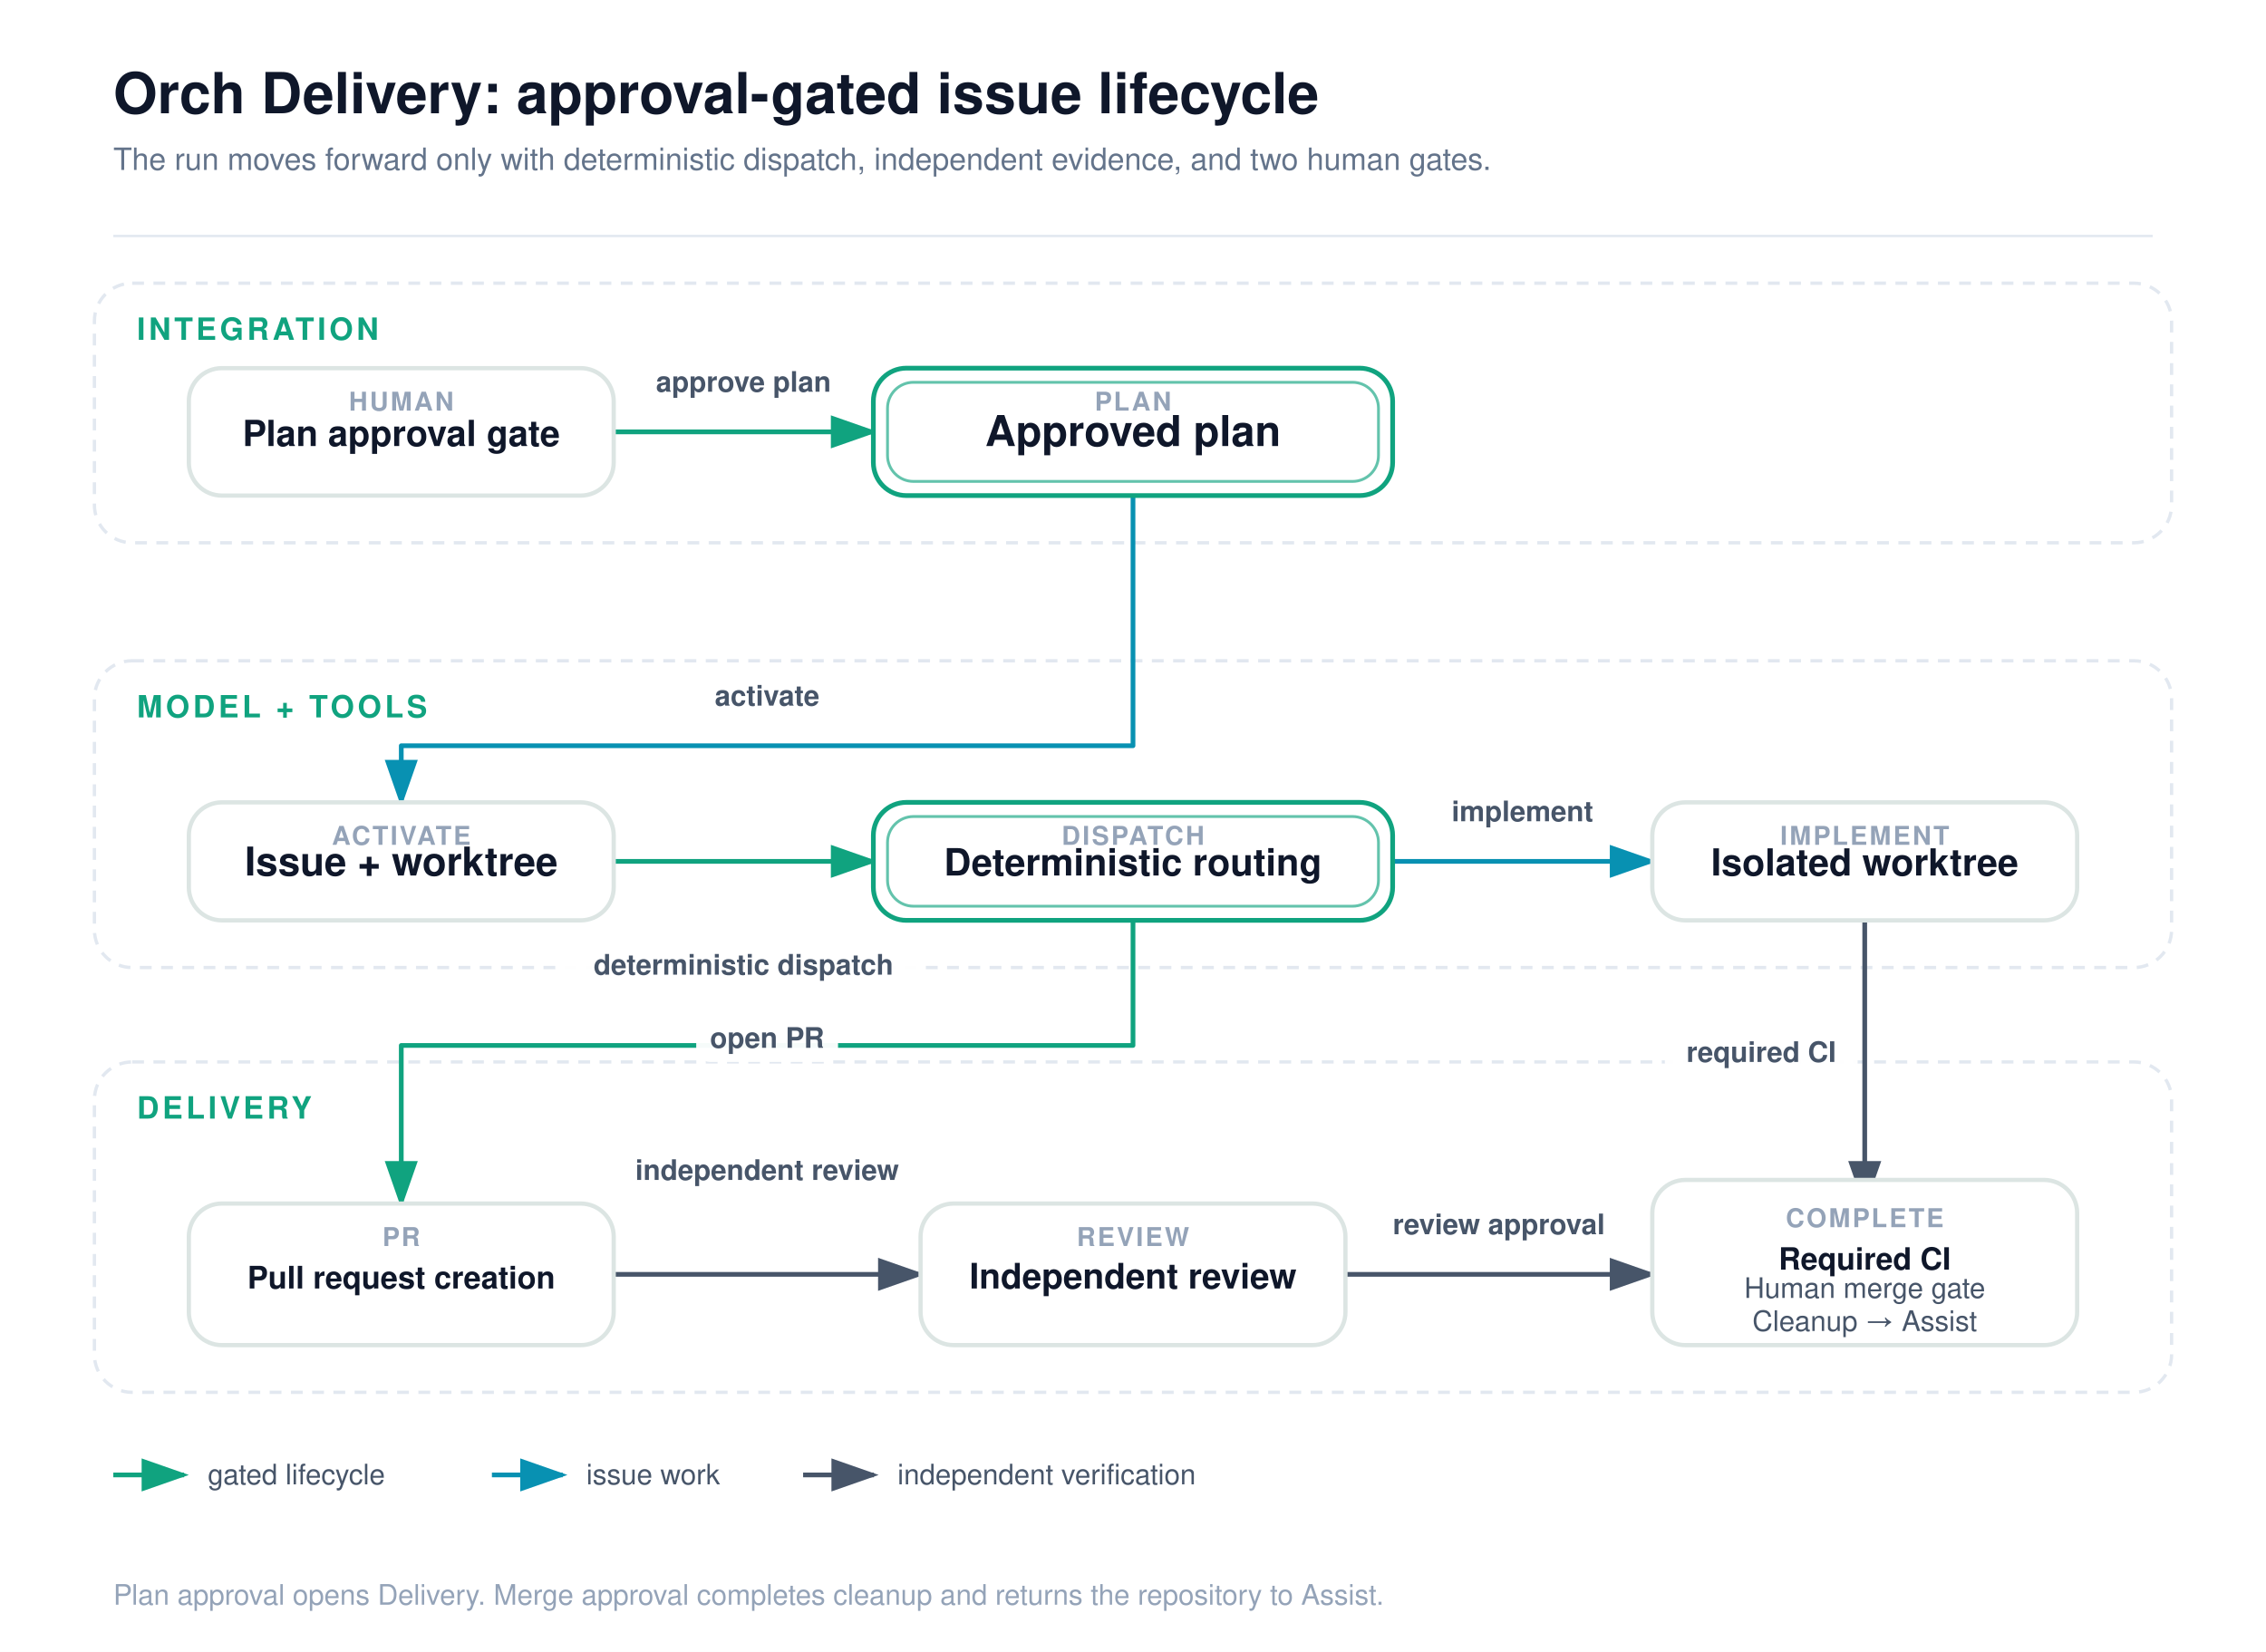
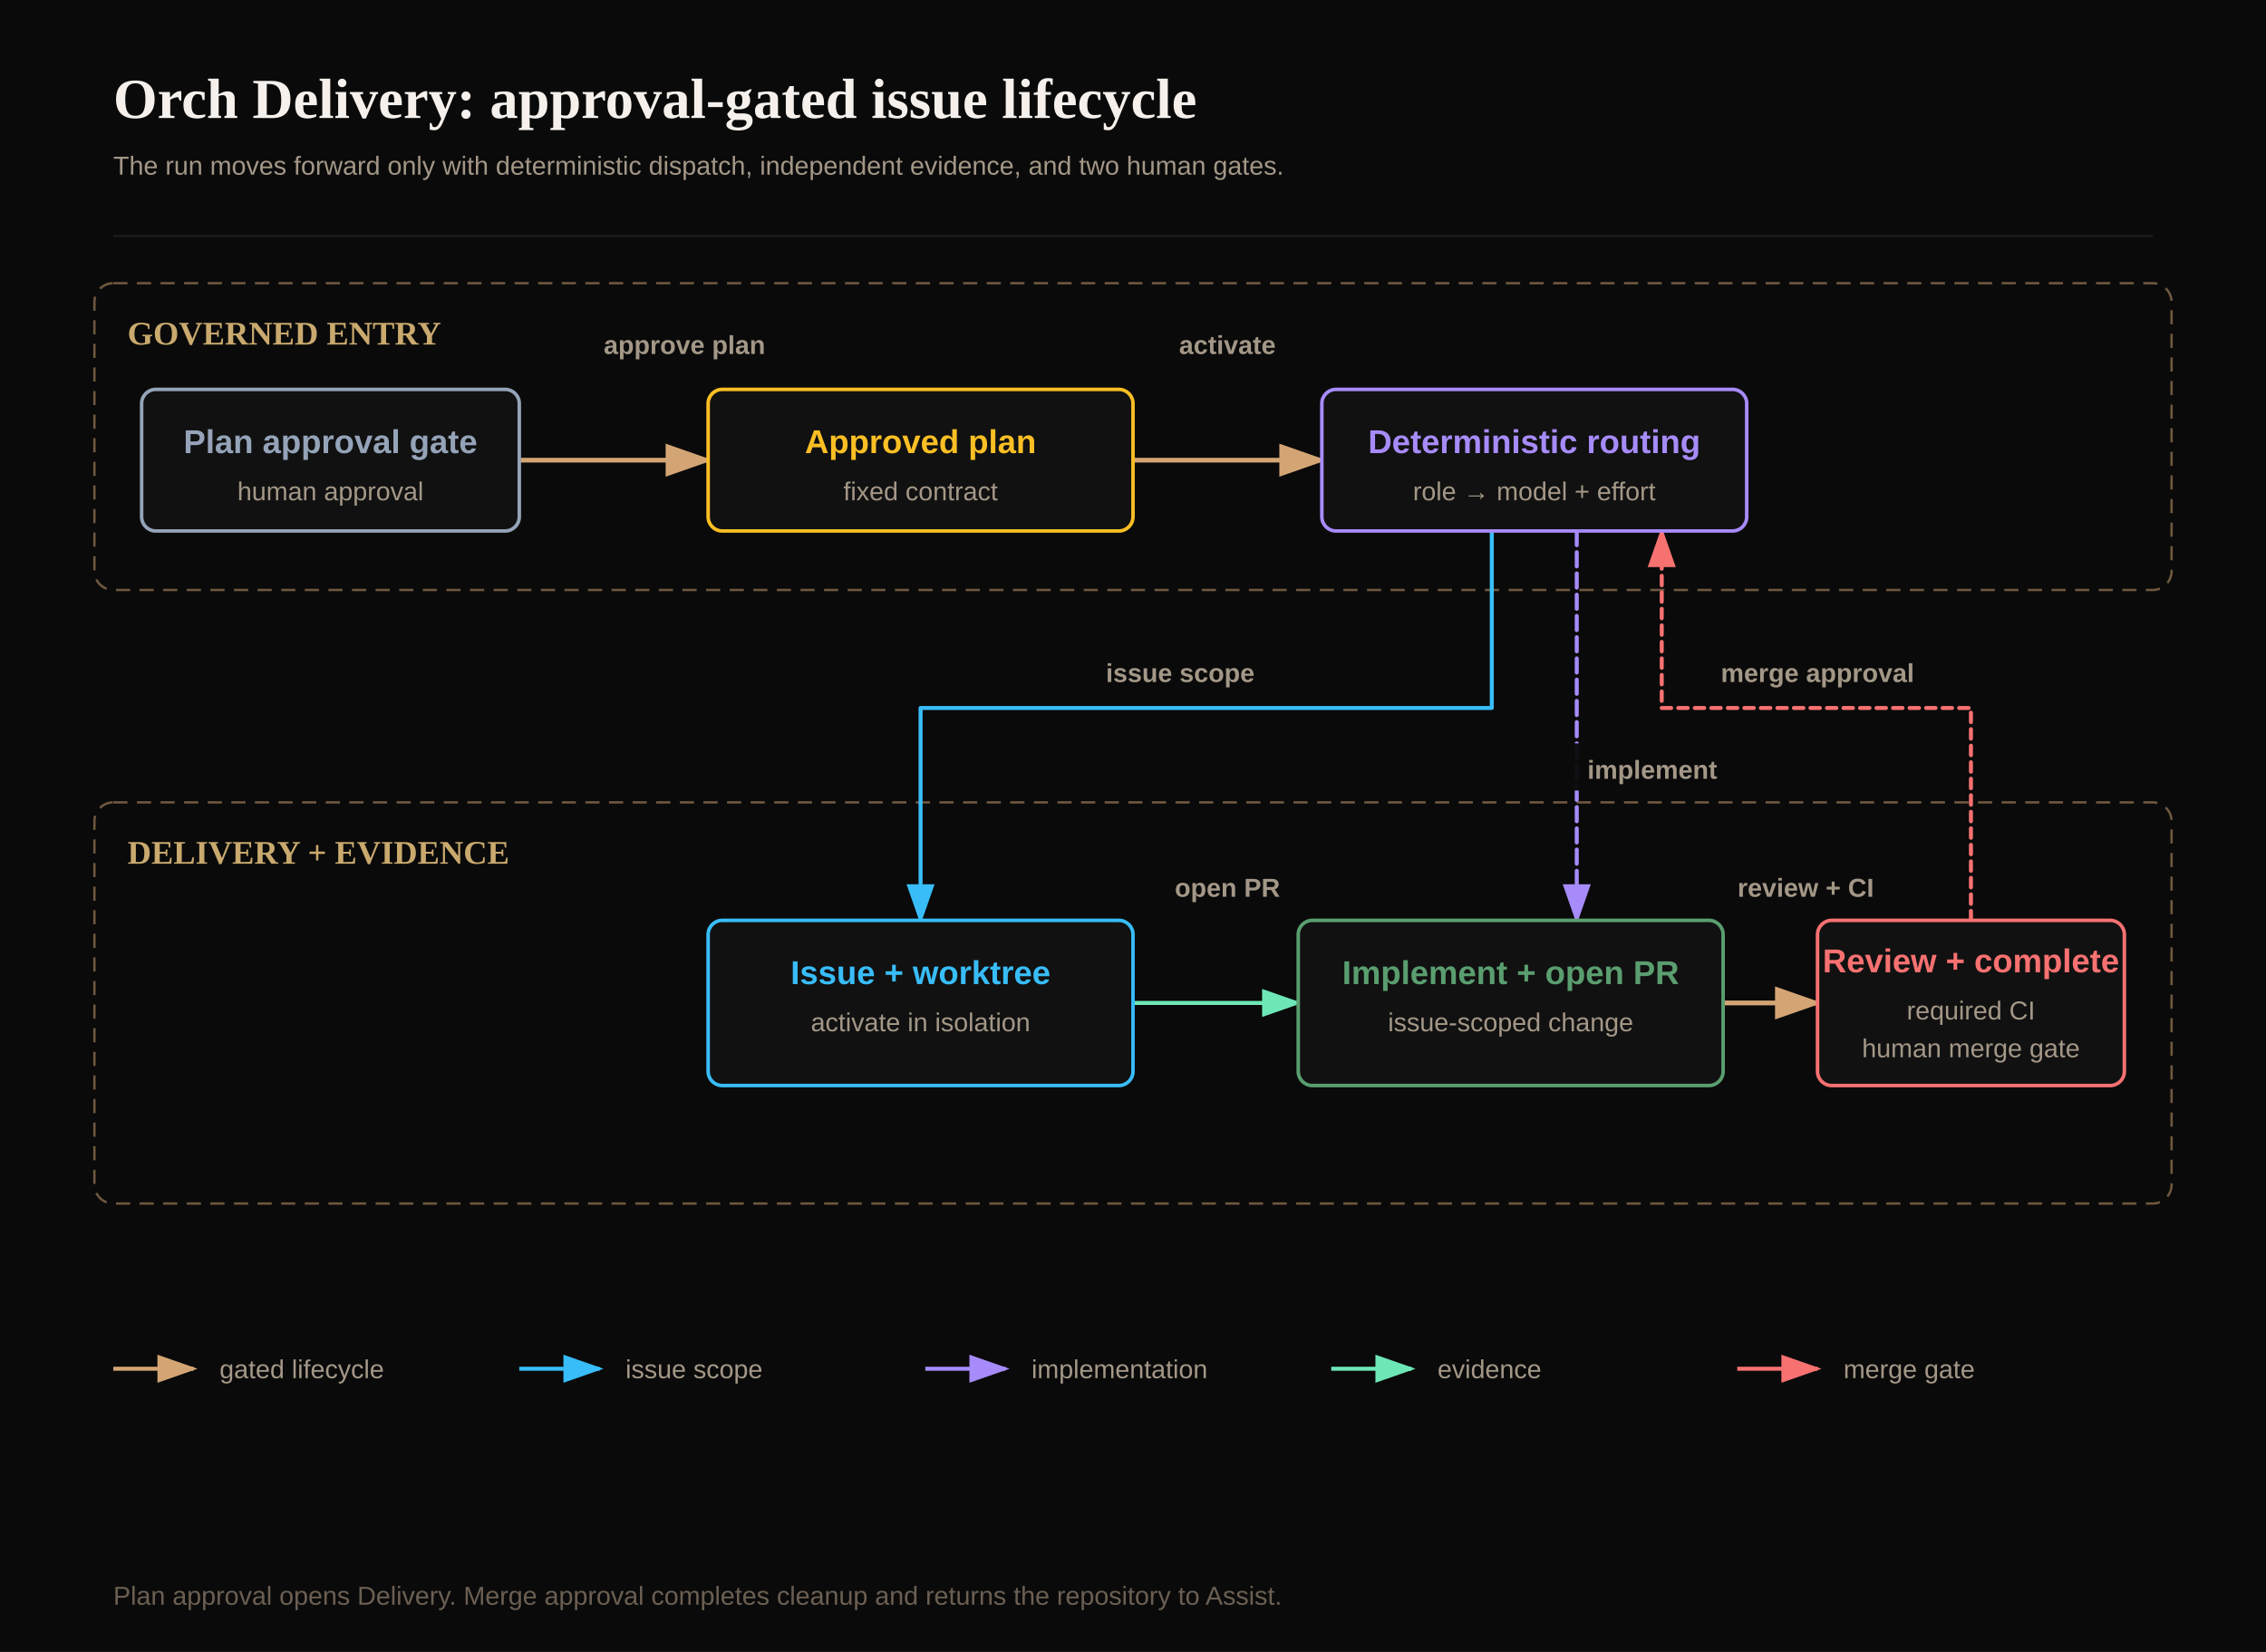
- <svg xmlns="http://www.w3.org/2000/svg" viewBox="0 0 960 700" width="960" height="700" data-generator="fireworks-tech-graph" data-schema-version="1" data-text-metrics="heuristic-v1" data-style-id="7" data-visual-theme="OpenAI" data-diagram-type="architecture" data-motion-scene="token-stream" data-semantic-profile="generic" data-semantic-valid="true" data-quality-profile="showcase" data-max-bends-per-edge="2" data-max-total-bends="8" data-max-route-stretch="1.35" data-max-bridged-crossings="0" data-min-node-gap="40.0" data-min-container-gutter="20.0" data-min-label-clearance="4.0" data-min-segment-length="16.0">
+ <svg xmlns="http://www.w3.org/2000/svg" viewBox="0 0 960 700" width="960" height="700" data-generator="fireworks-tech-graph" data-schema-version="1" data-text-metrics="heuristic-v1" data-style-id="8" data-visual-theme="Dark Luxury" data-diagram-type="architecture" data-semantic-profile="generic" data-semantic-valid="true" data-motion-scene="golden-circuit" data-quality-profile="showcase" data-max-bends-per-edge="2" data-max-total-bends="8" data-max-route-stretch="1.35" data-max-bridged-crossings="0" data-min-node-gap="40" data-min-container-gutter="20" data-min-label-clearance="4" data-min-segment-length="16">
+   <style>
+     text { font-family: -apple-system, "Helvetica Neue", Arial, "PingFang SC", sans-serif; }
+     .title { font-family: Georgia, "Times New Roman", serif; font-size: 24px; font-weight: 700; fill: #f5f0eb; }
+     .section { font-family: Georgia, "Times New Roman", serif; font-size: 14px; font-weight: 700; fill: #c9a96e; }
+     .node { font-size: 14px; font-weight: 600; }
+     .detail { font-size: 11px; fill: #a39787; }
+     .edge-label { font-size: 11px; font-weight: 600; fill: #a39787; }
+     .legend { font-size: 11px; fill: #a39787; }
+     .footnote { font-size: 11px; fill: #6b5f53; }
+   </style>
  <defs>
-     <marker id="arrowA" markerWidth="10" markerHeight="7" refX="9" refY="3.5" orient="auto">
-       <polygon points="0 0, 10 3.5, 0 7" fill="#10a37f" />
+     <marker id="arrow-gold" markerWidth="10" markerHeight="7" refX="9" refY="3.5" orient="auto">
+       <polygon points="0 0,10 3.5,0 7" fill="#d4a574" />
    </marker>
-     <marker id="arrowB" markerWidth="10" markerHeight="7" refX="9" refY="3.5" orient="auto">
-       <polygon points="0 0, 10 3.5, 0 7" fill="#0f766e" />
+     <marker id="arrow-sky" markerWidth="10" markerHeight="7" refX="9" refY="3.5" orient="auto">
+       <polygon points="0 0,10 3.5,0 7" fill="#38bdf8" />
    </marker>
-     <marker id="arrowC" markerWidth="10" markerHeight="7" refX="9" refY="3.5" orient="auto">
-       <polygon points="0 0, 10 3.5, 0 7" fill="#0891b2" />
+     <marker id="arrow-violet" markerWidth="10" markerHeight="7" refX="9" refY="3.5" orient="auto">
+       <polygon points="0 0,10 3.5,0 7" fill="#a78bfa" />
    </marker>
-     <marker id="arrowE" markerWidth="10" markerHeight="7" refX="9" refY="3.5" orient="auto">
-       <polygon points="0 0, 10 3.5, 0 7" fill="#f59e0b" />
+     <marker id="arrow-mint" markerWidth="10" markerHeight="7" refX="9" refY="3.5" orient="auto">
+       <polygon points="0 0,10 3.5,0 7" fill="#6ee7b7" />
    </marker>
-     <marker id="arrowF" markerWidth="10" markerHeight="7" refX="9" refY="3.5" orient="auto">
-       <polygon points="0 0, 10 3.5, 0 7" fill="#64748b" />
+     <marker id="arrow-rose" markerWidth="10" markerHeight="7" refX="9" refY="3.5" orient="auto">
+       <polygon points="0 0,10 3.5,0 7" fill="#f87171" />
    </marker>
-     <marker id="arrowG" markerWidth="10" markerHeight="7" refX="9" refY="3.5" orient="auto">
-       <polygon points="0 0, 10 3.5, 0 7" fill="#475569" />
-     </marker>
-     <marker id="arrowH" markerWidth="10" markerHeight="7" refX="9" refY="3.5" orient="auto">
-       <polygon points="0 0, 10 3.5, 0 7" fill="#94a3b8" />
-     </marker>
-     <style>
-     text { font-family: 'Helvetica Neue', Helvetica, Arial, 'PingFang SC', 'Microsoft YaHei', 'Microsoft JhengHei', 'SimHei', sans-serif; }
-     .title { font-size: 24px; font-weight: 700; fill: #0f172a; }
-     .subtitle { font-size: 13px; font-weight: 500; fill: #64748b; }
-     .section { font-size: 13px; font-weight: 700; fill: #10a37f; letter-spacing: 1.4px; }
-     .section-sub { font-size: 12px; font-weight: 500; fill: #94a3b8; }
-     .node-title { font-weight: 700; fill: #0f172a; }
-     .node-sub { font-size: 12px; font-weight: 500; fill: #475569; }
-     .node-type { font-size: 11px; font-weight: 700; fill: #94a3b8; letter-spacing: 0.08em; }
-     .arrow-label { font-size: 12px; font-weight: 600; fill: #475569; }
-     .legend { font-size: 12px; font-weight: 500; fill: #475569; }
-     .footnote { font-size: 12px; font-weight: 500; fill: #94a3b8; }
-     .metric-label { font-size: 8.5px; font-weight: 700; fill: #94a3b8; text-transform: uppercase; }
-     .metric-value { font-size: 9.5px; font-weight: 700; fill: #0f172a; }
-     </style>
  </defs>
-   <rect data-graph-role="background" width="960.0" height="700.0" fill="#ffffff" />
-   <text x="48.0" y="48" text-anchor="start" class="title">Orch Delivery: approval-gated issue lifecycle</text>
-   <text x="48.0" y="72" text-anchor="start" class="subtitle">The run moves forward only with deterministic dispatch, independent evidence, and two human gates.</text>
-   <line x1="48" y1="100" x2="912.0" y2="100" stroke="#e2e8f0" stroke-width="1" />
-   <g id="entry" data-graph-role="container" data-container-id="entry" data-semantic-role="boundary" data-graph-bounds="40,120,920,230">
-     <rect data-graph-role="container" x="40.0" y="120.0" width="880.0" height="110.0" rx="16.0" fill="none" stroke="#e2e8f0" stroke-width="1.4" stroke-dasharray="5 4" />
-     <text x="58.0" y="144.0" class="section">INTEGRATION</text>
-     <rect id="entry-header" data-graph-role="reserved" data-reserved-kind="container-header" x="48" y="126" width="106.18" height="30" fill="none" stroke="none" />
+   <rect width="960" height="700" fill="#0a0a0a" data-graph-role="background" />
+   <text x="48" y="50" class="title">Orch Delivery: approval-gated issue lifecycle</text>
+   <text x="48" y="74" class="detail">The run moves forward only with deterministic dispatch, independent evidence, and two human gates.</text>
+   <line x1="48" y1="100" x2="912" y2="100" stroke="#1a1a1a" stroke-width="1" />
+   <rect id="upper" x="40" y="120" width="880" height="130" rx="8" fill="none" stroke="#d4a574" stroke-width="1" stroke-dasharray="6 4" opacity="0.5" data-graph-role="container" data-container-id="upper" data-semantic-role="boundary" data-graph-bounds="40,120,920,250" />
+   <rect id="upper-header" x="48" y="126" width="190" height="30" fill="none" stroke="none" data-graph-role="reserved" data-reserved-kind="container-header" />
+   <text x="54" y="146" class="section">GOVERNED ENTRY</text>
+   <rect id="lower" x="40" y="340" width="880" height="170" rx="8" fill="none" stroke="#d4a574" stroke-width="1" stroke-dasharray="6 4" opacity="0.5" data-graph-role="container" data-container-id="lower" data-semantic-role="boundary" data-graph-bounds="40,340,920,510" />
+   <rect id="lower-header" x="48" y="346" width="220" height="30" fill="none" stroke="none" data-graph-role="reserved" data-reserved-kind="container-header" />
+   <text x="54" y="366" class="section">DELIVERY + EVIDENCE</text>
+   <path id="request" data-graph-role="edge" data-edge-id="request" data-source="n1" data-target="n2" data-edge-kind="flow" data-flow="primary" data-motion-role="primary" data-motion-stage="1" data-motion-order="0" data-bends="0" data-route-stretch="1" data-critical="false" d="M 220 195 H 300" fill="none" stroke="#d4a574" stroke-width="2" stroke-linecap="round" stroke-linejoin="round" marker-end="url(#arrow-gold)" />
+   <path id="dispatch" data-graph-role="edge" data-edge-id="dispatch" data-source="n2" data-target="n3" data-edge-kind="flow" data-flow="primary" data-motion-role="primary" data-motion-stage="2" data-motion-order="0" data-bends="0" data-route-stretch="1" data-critical="false" d="M 480 195 H 560" fill="none" stroke="#d4a574" stroke-width="2" stroke-linecap="round" stroke-linejoin="round" marker-end="url(#arrow-gold)" />
+   <path id="context" data-graph-role="edge" data-edge-id="context" data-source="n3" data-target="n4" data-edge-kind="flow" data-flow="read" data-motion-role="memory-read" data-motion-stage="3" data-motion-order="0" data-bends="2" data-route-stretch="1" data-critical="false" d="M 632 225 V 300 H 390 V 390" fill="none" stroke="#38bdf8" stroke-width="1.7" stroke-linecap="round" stroke-linejoin="round" marker-end="url(#arrow-sky)" />
+   <path id="tool-call" data-graph-role="edge" data-edge-id="tool-call" data-source="n3" data-target="n5" data-edge-kind="dependency" data-flow="dependency" data-motion-role="tool-call" data-motion-stage="3" data-motion-order="1" data-bends="0" data-route-stretch="1" data-critical="false" d="M 668 225 V 390" fill="none" stroke="#a78bfa" stroke-width="1.7" stroke-linecap="round" stroke-linejoin="round" stroke-dasharray="6 3" marker-end="url(#arrow-violet)" />
+   <path id="data" data-graph-role="edge" data-edge-id="data" data-source="n4" data-target="n5" data-edge-kind="flow" data-flow="data" data-motion-role="data" data-motion-stage="4" data-motion-order="0" data-bends="0" data-route-stretch="1" data-critical="false" d="M 480 425 H 550" fill="none" stroke="#6ee7b7" stroke-width="1.7" stroke-linecap="round" stroke-linejoin="round" marker-end="url(#arrow-mint)" />
+   <path id="trace" data-graph-role="edge" data-edge-id="trace" data-source="n5" data-target="n6" data-edge-kind="telemetry" data-flow="primary" data-motion-role="trace" data-motion-stage="5" data-motion-order="0" data-bends="0" data-route-stretch="1" data-critical="false" d="M 730 425 H 770" fill="none" stroke="#d4a574" stroke-width="2" stroke-linecap="round" stroke-linejoin="round" marker-end="url(#arrow-gold)" />
+   <path id="feedback" data-graph-role="edge" data-edge-id="feedback" data-source="n6" data-target="n3" data-edge-kind="feedback" data-flow="feedback" data-motion-role="feedback" data-motion-stage="6" data-motion-order="0" data-bends="2" data-route-stretch="1" data-critical="false" d="M 835 390 V 300 H 704 V 225" fill="none" stroke="#f87171" stroke-width="1.7" stroke-linecap="round" stroke-linejoin="round" stroke-dasharray="4 3" marker-end="url(#arrow-rose)" />
+   <g id="node-n1" data-graph-role="node" data-node-id="n1" data-semantic-role="client" data-graph-bounds="60,165,220,225">
+     <rect x="60" y="165" width="160" height="60" rx="6" fill="#111111" stroke="#94a3b8" stroke-width="1.5" />
+     <text x="140" y="192" text-anchor="middle" class="node" fill="#94a3b8">Plan approval gate</text>
+     <text x="140" y="212" text-anchor="middle" class="detail">human approval</text>
  </g>
-   <g id="runtime" data-graph-role="container" data-container-id="runtime" data-semantic-role="boundary" data-graph-bounds="40,280,920,410">
-     <rect data-graph-role="container" x="40.0" y="280.0" width="880.0" height="130.0" rx="16.0" fill="none" stroke="#e2e8f0" stroke-width="1.4" stroke-dasharray="5 4" />
-     <text x="58.0" y="304.0" class="section">MODEL + TOOLS</text>
-     <rect id="runtime-header" data-graph-role="reserved" data-reserved-kind="container-header" x="48" y="286" width="125.42" height="30" fill="none" stroke="none" />
+   <g id="node-n2" data-graph-role="node" data-node-id="n2" data-semantic-role="gateway" data-graph-bounds="300,165,480,225">
+     <rect x="300" y="165" width="180" height="60" rx="6" fill="#111111" stroke="#fbbf24" stroke-width="1.5" />
+     <text x="390" y="192" text-anchor="middle" class="node" fill="#fbbf24">Approved plan</text>
+     <text x="390" y="212" text-anchor="middle" class="detail">fixed contract</text>
  </g>
-   <g id="delivery" data-graph-role="container" data-container-id="delivery" data-semantic-role="boundary" data-graph-bounds="40,450,920,590">
-     <rect data-graph-role="container" x="40.0" y="450.0" width="880.0" height="140.0" rx="16.0" fill="none" stroke="#e2e8f0" stroke-width="1.4" stroke-dasharray="5 4" />
-     <text x="58.0" y="474.0" class="section">DELIVERY</text>
-     <rect id="delivery-header" data-graph-role="reserved" data-reserved-kind="container-header" x="48" y="456" width="86.94" height="30" fill="none" stroke="none" />
+   <g id="node-n3" data-graph-role="node" data-node-id="n3" data-semantic-role="agent-runtime" data-graph-bounds="560,165,740,225">
+     <rect x="560" y="165" width="180" height="60" rx="6" fill="#111111" stroke="#a78bfa" stroke-width="1.5" />
+     <text x="650" y="192" text-anchor="middle" class="node" fill="#a78bfa">Deterministic routing</text>
+     <text x="650" y="212" text-anchor="middle" class="detail">role → model + effort</text>
  </g>
-   <path id="connect" data-graph-role="edge" data-edge-id="connect" data-source="app" data-target="sdk" data-edge-kind="flow" data-topic-id="" data-flow="control" data-motion-role="connect" data-motion-stage="1" data-motion-order="0" data-protocol="" data-via="" data-critical-path-id="" data-critical-hop="" data-critical-hops="" data-critical="false" data-bends="0" data-route-stretch="1.0" data-bridges="" d="M 260,183 L 370,183" fill="none" stroke="#10a37f" stroke-width="2.0" stroke-linecap="round" stroke-linejoin="round" marker-end="url(#arrowA)" />
-   <path id="prepare" data-graph-role="edge" data-edge-id="prepare" data-source="sdk" data-target="prompt" data-edge-kind="flow" data-topic-id="" data-flow="read" data-motion-role="prepare" data-motion-stage="2" data-motion-order="0" data-protocol="" data-via="" data-critical-path-id="" data-critical-hop="" data-critical-hops="" data-critical="false" data-bends="2" data-route-stretch="1.0" data-bridges="" d="M 480,210 L 480,316 L 170,316 L 170,340" fill="none" stroke="#0891b2" stroke-width="2.0" stroke-linecap="round" stroke-linejoin="round" marker-end="url(#arrowC)" />
-   <path id="invoke" data-graph-role="edge" data-edge-id="invoke" data-source="prompt" data-target="model" data-edge-kind="flow" data-topic-id="" data-flow="control" data-motion-role="invoke" data-motion-stage="3" data-motion-order="0" data-protocol="" data-via="" data-critical-path-id="" data-critical-hop="" data-critical-hops="" data-critical="false" data-bends="0" data-route-stretch="1.0" data-bridges="" d="M 260,365 L 370,365" fill="none" stroke="#10a37f" stroke-width="2.0" stroke-linecap="round" stroke-linejoin="round" marker-end="url(#arrowA)" />
-   <path id="tool-call" data-graph-role="edge" data-edge-id="tool-call" data-source="model" data-target="tools" data-edge-kind="flow" data-topic-id="" data-flow="read" data-motion-role="tool-call" data-motion-stage="4" data-motion-order="0" data-protocol="" data-via="" data-critical-path-id="" data-critical-hop="" data-critical-hops="" data-critical="false" data-bends="0" data-route-stretch="1.0" data-bridges="" d="M 590,365 L 700,365" fill="none" stroke="#0891b2" stroke-width="2.0" stroke-linecap="round" stroke-linejoin="round" marker-end="url(#arrowC)" />
-   <path id="stream" data-graph-role="edge" data-edge-id="stream" data-source="model" data-target="formatter" data-edge-kind="flow" data-topic-id="" data-flow="control" data-motion-role="token-stream" data-motion-stage="4" data-motion-order="1" data-protocol="" data-via="" data-critical-path-id="" data-critical-hop="" data-critical-hops="" data-critical="false" data-bends="2" data-route-stretch="1.0" data-bridges="" d="M 480,390 L 480,443 L 170,443 L 170,510" fill="none" stroke="#10a37f" stroke-width="2.0" stroke-linecap="round" stroke-linejoin="round" marker-end="url(#arrowA)" />
-   <path id="measure" data-graph-role="edge" data-edge-id="measure" data-source="formatter" data-target="observability" data-edge-kind="flow" data-topic-id="" data-flow="feedback" data-motion-role="measure" data-motion-stage="5" data-motion-order="1" data-protocol="" data-via="" data-critical-path-id="" data-critical-hop="" data-critical-hops="" data-critical="false" data-bends="0" data-route-stretch="1.0" data-bridges="" d="M 260,540 L 390,540" fill="none" stroke="#475569" stroke-width="2.0" stroke-linecap="round" stroke-linejoin="round" marker-end="url(#arrowG)" />
-   <path id="govern" data-graph-role="edge" data-edge-id="govern" data-source="tools" data-target="release" data-edge-kind="flow" data-topic-id="" data-flow="feedback" data-motion-role="govern" data-motion-stage="5" data-motion-order="0" data-protocol="" data-via="" data-critical-path-id="" data-critical-hop="" data-critical-hops="" data-critical="false" data-bends="0" data-route-stretch="1.0" data-bridges="" d="M 790,390 L 790,510" fill="none" stroke="#475569" stroke-width="2.0" stroke-linecap="round" stroke-linejoin="round" marker-end="url(#arrowG)" />
-   <path id="promote" data-graph-role="edge" data-edge-id="promote" data-source="observability" data-target="release" data-edge-kind="flow" data-topic-id="" data-flow="feedback" data-motion-role="promote" data-motion-stage="6" data-motion-order="0" data-protocol="" data-via="" data-critical-path-id="" data-critical-hop="" data-critical-hops="" data-critical="false" data-bends="0" data-route-stretch="1.0" data-bridges="" d="M 570,540 L 700,540" fill="none" stroke="#475569" stroke-width="2.0" stroke-linecap="round" stroke-linejoin="round" marker-end="url(#arrowG)" />
-   <g id="node-app" data-graph-role="node" data-node-id="app" data-semantic-role="rect" data-motion-role="" data-motion-stage="" data-motion-order="" data-parent="" data-deployment-id="" data-topic-id="" data-span-id="" data-station-order="" data-status="" data-start-ms="" data-duration-ms="" data-parent-span="" data-graph-bounds="80,156,260,210">
-     <rect x="80.0" y="156.0" width="180.0" height="54.0" rx="14.0" fill="#ffffff" stroke="#dce5e3" stroke-width="1.8" />
-     <text x="170.0" y="174.0" text-anchor="middle" class="node-type">HUMAN</text>
-     <text x="170.0" y="189.0" text-anchor="middle" class="node-title" font-size="15.23">Plan approval gate</text>
+   <g id="node-n4" data-graph-role="node" data-node-id="n4" data-semantic-role="memory" data-graph-bounds="300,390,480,460">
+     <rect x="300" y="390" width="180" height="70" rx="6" fill="#111111" stroke="#38bdf8" stroke-width="1.5" />
+     <text x="390" y="417" text-anchor="middle" class="node" fill="#38bdf8">Issue + worktree</text>
+     <text x="390" y="437" text-anchor="middle" class="detail">activate in isolation</text>
  </g>
-   <g id="node-sdk" data-graph-role="node" data-node-id="sdk" data-semantic-role="double_rect" data-motion-role="" data-motion-stage="" data-motion-order="" data-parent="" data-deployment-id="" data-topic-id="" data-span-id="" data-station-order="" data-status="" data-start-ms="" data-duration-ms="" data-parent-span="" data-graph-bounds="370,156,590,210">
-     <rect x="370.0" y="156.0" width="220.0" height="54.0" rx="14.0" fill="#ffffff" stroke="#10a37f" stroke-width="2.0" />
-     <rect x="376.0" y="162.0" width="208.0" height="42.0" rx="11.0" fill="none" stroke="#10a37f" stroke-width="1.2" opacity="0.65" />
-     <text x="480.0" y="174.0" text-anchor="middle" class="node-type">PLAN</text>
-     <text x="480.0" y="189.0" text-anchor="middle" class="node-title" font-size="18.0">Approved plan</text>
+   <g id="node-n5" data-graph-role="node" data-node-id="n5" data-semantic-role="tool-runtime" data-graph-bounds="550,390,730,460">
+     <rect x="550" y="390" width="180" height="70" rx="6" fill="#111111" stroke="#5a9e6f" stroke-width="1.5" />
+     <text x="640" y="417" text-anchor="middle" class="node" fill="#5a9e6f">Implement + open PR</text>
+     <text x="640" y="437" text-anchor="middle" class="detail">issue-scoped change</text>
  </g>
-   <g id="node-prompt" data-graph-role="node" data-node-id="prompt" data-semantic-role="rect" data-motion-role="" data-motion-stage="" data-motion-order="" data-parent="" data-deployment-id="" data-topic-id="" data-span-id="" data-station-order="" data-status="" data-start-ms="" data-duration-ms="" data-parent-span="" data-graph-bounds="80,340,260,390">
-     <rect x="80.0" y="340.0" width="180.0" height="50.0" rx="14.0" fill="#ffffff" stroke="#dce5e3" stroke-width="1.8" />
-     <text x="170.0" y="358.0" text-anchor="middle" class="node-type">ACTIVATE</text>
-     <text x="170.0" y="371.0" text-anchor="middle" class="node-title" font-size="16.83">Issue + worktree</text>
+   <g id="node-n6" data-graph-role="node" data-node-id="n6" data-semantic-role="quality-gate" data-graph-bounds="770,390,900,460">
+     <rect x="770" y="390" width="130" height="70" rx="6" fill="#111111" stroke="#f87171" stroke-width="1.5" />
+     <text x="835" y="412" text-anchor="middle" class="node" fill="#f87171">Review + complete</text>
+     <text x="835" y="432" text-anchor="middle" class="detail">required CI</text>
+     <text x="835" y="448" text-anchor="middle" class="detail">human merge gate</text>
  </g>
-   <g id="node-model" data-graph-role="node" data-node-id="model" data-semantic-role="double_rect" data-motion-role="" data-motion-stage="" data-motion-order="" data-parent="" data-deployment-id="" data-topic-id="" data-span-id="" data-station-order="" data-status="" data-start-ms="" data-duration-ms="" data-parent-span="" data-graph-bounds="370,340,590,390">
-     <rect x="370.0" y="340.0" width="220.0" height="50.0" rx="14.0" fill="#ffffff" stroke="#10a37f" stroke-width="2.0" />
-     <rect x="376.0" y="346.0" width="208.0" height="38.0" rx="11.0" fill="none" stroke="#10a37f" stroke-width="1.2" opacity="0.65" />
-     <text x="480.0" y="358.0" text-anchor="middle" class="node-type">DISPATCH</text>
-     <text x="480.0" y="371.0" text-anchor="middle" class="node-title" font-size="15.94">Deterministic routing</text>
+   <g id="request-label" data-graph-role="label" data-owner="request" data-graph-bounds="240,135,340,155">
+     <rect x="240" y="135" width="100" height="20" rx="5" fill="#0a0a0a" opacity="0.96" />
+     <text x="290" y="150" text-anchor="middle" class="edge-label">approve plan</text>
  </g>
-   <g id="node-tools" data-graph-role="node" data-node-id="tools" data-semantic-role="rect" data-motion-role="" data-motion-stage="" data-motion-order="" data-parent="" data-deployment-id="" data-topic-id="" data-span-id="" data-station-order="" data-status="" data-start-ms="" data-duration-ms="" data-parent-span="" data-graph-bounds="700,340,880,390">
-     <rect x="700.0" y="340.0" width="180.0" height="50.0" rx="14.0" fill="#ffffff" stroke="#dce5e3" stroke-width="1.8" />
-     <text x="790.0" y="358.0" text-anchor="middle" class="node-type">IMPLEMENT</text>
-     <text x="790.0" y="371.0" text-anchor="middle" class="node-title" font-size="15.83">Isolated worktree</text>
+   <g id="dispatch-label" data-graph-role="label" data-owner="dispatch" data-graph-bounds="484,135,556,155">
+     <rect x="484" y="135" width="72" height="20" rx="5" fill="#0a0a0a" opacity="0.96" />
+     <text x="520" y="150" text-anchor="middle" class="edge-label">activate</text>
  </g>
-   <g id="node-formatter" data-graph-role="node" data-node-id="formatter" data-semantic-role="rect" data-motion-role="" data-motion-stage="" data-motion-order="" data-parent="" data-deployment-id="" data-topic-id="" data-span-id="" data-station-order="" data-status="" data-start-ms="" data-duration-ms="" data-parent-span="" data-graph-bounds="80,510,260,570">
-     <rect x="80.0" y="510.0" width="180.0" height="60.0" rx="14.0" fill="#ffffff" stroke="#dce5e3" stroke-width="1.8" />
-     <text x="170.0" y="528.0" text-anchor="middle" class="node-type">PR</text>
-     <text x="170.0" y="546.0" text-anchor="middle" class="node-title" font-size="13.17">Pull request creation</text>
+   <g id="context-label" data-graph-role="label" data-owner="context" data-graph-bounds="453.5,274,546.5,294">
+     <rect x="453.5" y="274" width="93" height="20" rx="5" fill="#0a0a0a" opacity="0.96" />
+     <text x="500" y="289" text-anchor="middle" class="edge-label">issue scope</text>
  </g>
-   <g id="node-observability" data-graph-role="node" data-node-id="observability" data-semantic-role="rect" data-motion-role="" data-motion-stage="" data-motion-order="" data-parent="" data-deployment-id="" data-topic-id="" data-span-id="" data-station-order="" data-status="" data-start-ms="" data-duration-ms="" data-parent-span="" data-graph-bounds="390,510,570,570">
-     <rect x="390.0" y="510.0" width="180.0" height="60.0" rx="14.0" fill="#ffffff" stroke="#dce5e3" stroke-width="1.8" />
-     <text x="480.0" y="528.0" text-anchor="middle" class="node-type">REVIEW</text>
-     <text x="480.0" y="546.0" text-anchor="middle" class="node-title" font-size="14.89">Independent review</text>
+   <g id="tool-call-label" data-graph-role="label" data-owner="tool-call" data-graph-bounds="660.5,315,739.5,335">
+     <rect x="660.5" y="315" width="79" height="20" rx="5" fill="#0a0a0a" opacity="0.96" />
+     <text x="700" y="330" text-anchor="middle" class="edge-label">implement</text>
  </g>
-   <g id="node-release" data-graph-role="node" data-node-id="release" data-semantic-role="rect" data-motion-role="" data-motion-stage="" data-motion-order="" data-parent="" data-deployment-id="" data-topic-id="" data-span-id="" data-station-order="" data-status="" data-start-ms="" data-duration-ms="" data-parent-span="" data-graph-bounds="700,500,880,570">
-     <rect x="700.0" y="500.0" width="180.0" height="70.0" rx="14.0" fill="#ffffff" stroke="#dce5e3" stroke-width="1.8" />
-     <text x="790.0" y="520.0" text-anchor="middle" class="node-type">COMPLETE</text>
-     <text x="790.0" y="538.0" text-anchor="middle" class="node-title" font-size="13.0">Required CI</text>
-     <text x="790.0" y="550.0" text-anchor="middle" class="node-sub" font-size="11.0">Human merge gate</text>
-     <text x="790.0" y="564.0" text-anchor="middle" class="node-sub" font-size="11.0">Cleanup → Assist</text>
+   <g id="data-label" data-graph-role="label" data-owner="data" data-graph-bounds="487.5,365,552.5,385">
+     <rect x="487.5" y="365" width="65" height="20" rx="5" fill="#0a0a0a" opacity="0.96" />
+     <text x="520" y="380" text-anchor="middle" class="edge-label">open PR</text>
  </g>
-   <g id="connect-label" data-graph-role="label" data-owner="connect" data-graph-bounds="269.12,152,360.88,172">
-     <rect x="269.12" y="152.0" width="91.76" height="20" rx="6" fill="#ffffff" opacity="0.96" />
-     <text x="315.0" y="166.0" text-anchor="middle" class="arrow-label">approve plan</text>
+   <g id="trace-label" data-graph-role="label" data-owner="trace" data-graph-bounds="718.5,365,811.5,385">
+     <rect x="718.5" y="365" width="93" height="20" rx="5" fill="#0a0a0a" opacity="0.96" />
+     <text x="765" y="380" text-anchor="middle" class="edge-label">review + CI</text>
  </g>
-   <g id="prepare-label" data-graph-role="label" data-owner="prepare" data-graph-bounds="291.72,285,358.28,305">
-     <rect x="291.72" y="285.0" width="66.56" height="20" rx="6" fill="#ffffff" opacity="0.96" />
-     <text x="325.0" y="299.0" text-anchor="middle" class="arrow-label">activate</text>
-   </g>
-   <g id="invoke-label" data-graph-role="label" data-owner="invoke" data-graph-bounds="239,399,391,419">
-     <rect x="239.0" y="399.0" width="152" height="20" rx="6" fill="#ffffff" opacity="0.96" />
-     <text x="315.0" y="413.0" text-anchor="middle" class="arrow-label">deterministic dispatch</text>
-   </g>
-   <g id="tool-call-label" data-graph-role="label" data-owner="tool-call" data-graph-bounds="609.8,334,680.2,354">
-     <rect x="609.8" y="334.0" width="70.4" height="20" rx="6" fill="#ffffff" opacity="0.96" />
-     <text x="645.0" y="348.0" text-anchor="middle" class="arrow-label">implement</text>
-   </g>
-   <g id="stream-label" data-graph-role="label" data-owner="stream" data-graph-bounds="294.96,430,355.04,450">
-     <rect x="294.96" y="430.0" width="60.08" height="20" rx="6" fill="#ffffff" opacity="0.96" />
-     <text x="325.0" y="444.0" text-anchor="middle" class="arrow-label">open PR</text>
-   </g>
-   <g id="measure-label" data-graph-role="label" data-owner="measure" data-graph-bounds="259.8,486,390.2,506">
-     <rect x="259.8" y="486.0" width="130.4" height="20" rx="6" fill="#ffffff" opacity="0.96" />
-     <text x="325.0" y="500.0" text-anchor="middle" class="arrow-label">independent review</text>
-   </g>
-   <g id="govern-label" data-graph-role="label" data-owner="govern" data-graph-bounds="705.32,436,787,456">
-     <rect x="705.32" y="436.0" width="81.68" height="20" rx="6" fill="#ffffff" opacity="0.96" />
-     <text x="746.16" y="450.0" text-anchor="middle" class="arrow-label">required CI</text>
-   </g>
-   <g id="promote-label" data-graph-role="label" data-owner="promote" data-graph-bounds="578.08,509,691.92,529">
-     <rect x="578.08" y="509.0" width="113.84" height="20" rx="6" fill="#ffffff" opacity="0.96" />
-     <text x="635.0" y="523.0" text-anchor="middle" class="arrow-label">review approval</text>
+   <g id="feedback-label" data-graph-role="label" data-owner="feedback" data-graph-bounds="713,274,827,294">
+     <rect x="713" y="274" width="114" height="20" rx="5" fill="#0a0a0a" opacity="0.96" />
+     <text x="770" y="289" text-anchor="middle" class="edge-label">merge approval</text>
  </g>
  <g id="legend" data-graph-role="legend">
-     <rect id="legend-zone" data-graph-role="reserved" data-reserved-kind="legend" x="38" y="611" width="514.16" height="46" rx="10" fill="none" stroke="none" />
-     <line data-graph-role="decoration" x1="48.0" y1="625.0" x2="78.0" y2="625.0" stroke="#10a37f" stroke-width="2.0" marker-end="url(#arrowA)" />
-     <text data-graph-role="decoration" x="88.0" y="629.0" class="legend">gated lifecycle</text>
-     <line data-graph-role="decoration" x1="208.4" y1="625.0" x2="238.4" y2="625.0" stroke="#0891b2" stroke-width="2.0" marker-end="url(#arrowC)" />
-     <text data-graph-role="decoration" x="248.4" y="629.0" class="legend">issue work</text>
-     <line data-graph-role="decoration" x1="340.24" y1="625.0" x2="370.24" y2="625.0" stroke="#475569" stroke-width="2.0" marker-end="url(#arrowG)" />
-     <text data-graph-role="decoration" x="380.24" y="629.0" class="legend">independent verification</text>
+     <rect id="legend-zone" data-graph-role="reserved" data-reserved-kind="legend" x="40" y="555" width="880" height="70" fill="none" stroke="none" />
+     <path data-graph-role="decoration" d="M 48 580 H 82" fill="none" stroke="#d4a574" stroke-width="1.7" marker-end="url(#arrow-gold)" />
+     <text data-graph-role="decoration" x="93" y="584" class="legend">gated lifecycle</text>
+     <path data-graph-role="decoration" d="M 220 580 H 254" fill="none" stroke="#38bdf8" stroke-width="1.7" marker-end="url(#arrow-sky)" />
+     <text data-graph-role="decoration" x="265" y="584" class="legend">issue scope</text>
+     <path data-graph-role="decoration" d="M 392 580 H 426" fill="none" stroke="#a78bfa" stroke-width="1.7" marker-end="url(#arrow-violet)" />
+     <text data-graph-role="decoration" x="437" y="584" class="legend">implementation</text>
+     <path data-graph-role="decoration" d="M 564 580 H 598" fill="none" stroke="#6ee7b7" stroke-width="1.7" marker-end="url(#arrow-mint)" />
+     <text data-graph-role="decoration" x="609" y="584" class="legend">evidence</text>
+     <path data-graph-role="decoration" d="M 736 580 H 770" fill="none" stroke="#f87171" stroke-width="1.7" marker-end="url(#arrow-rose)" />
+     <text data-graph-role="decoration" x="781" y="584" class="legend">merge gate</text>
  </g>
-   <g id="footer" data-graph-role="reserved" data-graph-bounds="48,668,748,684">
-     <text x="48.0" y="680.0" class="footnote">Plan approval opens Delivery. Merge approval completes cleanup and returns the repository to Assist.</text>
+   <g id="footer" data-graph-role="reserved" data-graph-bounds="48,660,912,686">
+     <text x="48" y="680" class="footnote">Plan approval opens Delivery. Merge approval completes cleanup and returns the repository to Assist.</text>
  </g>
</svg>
